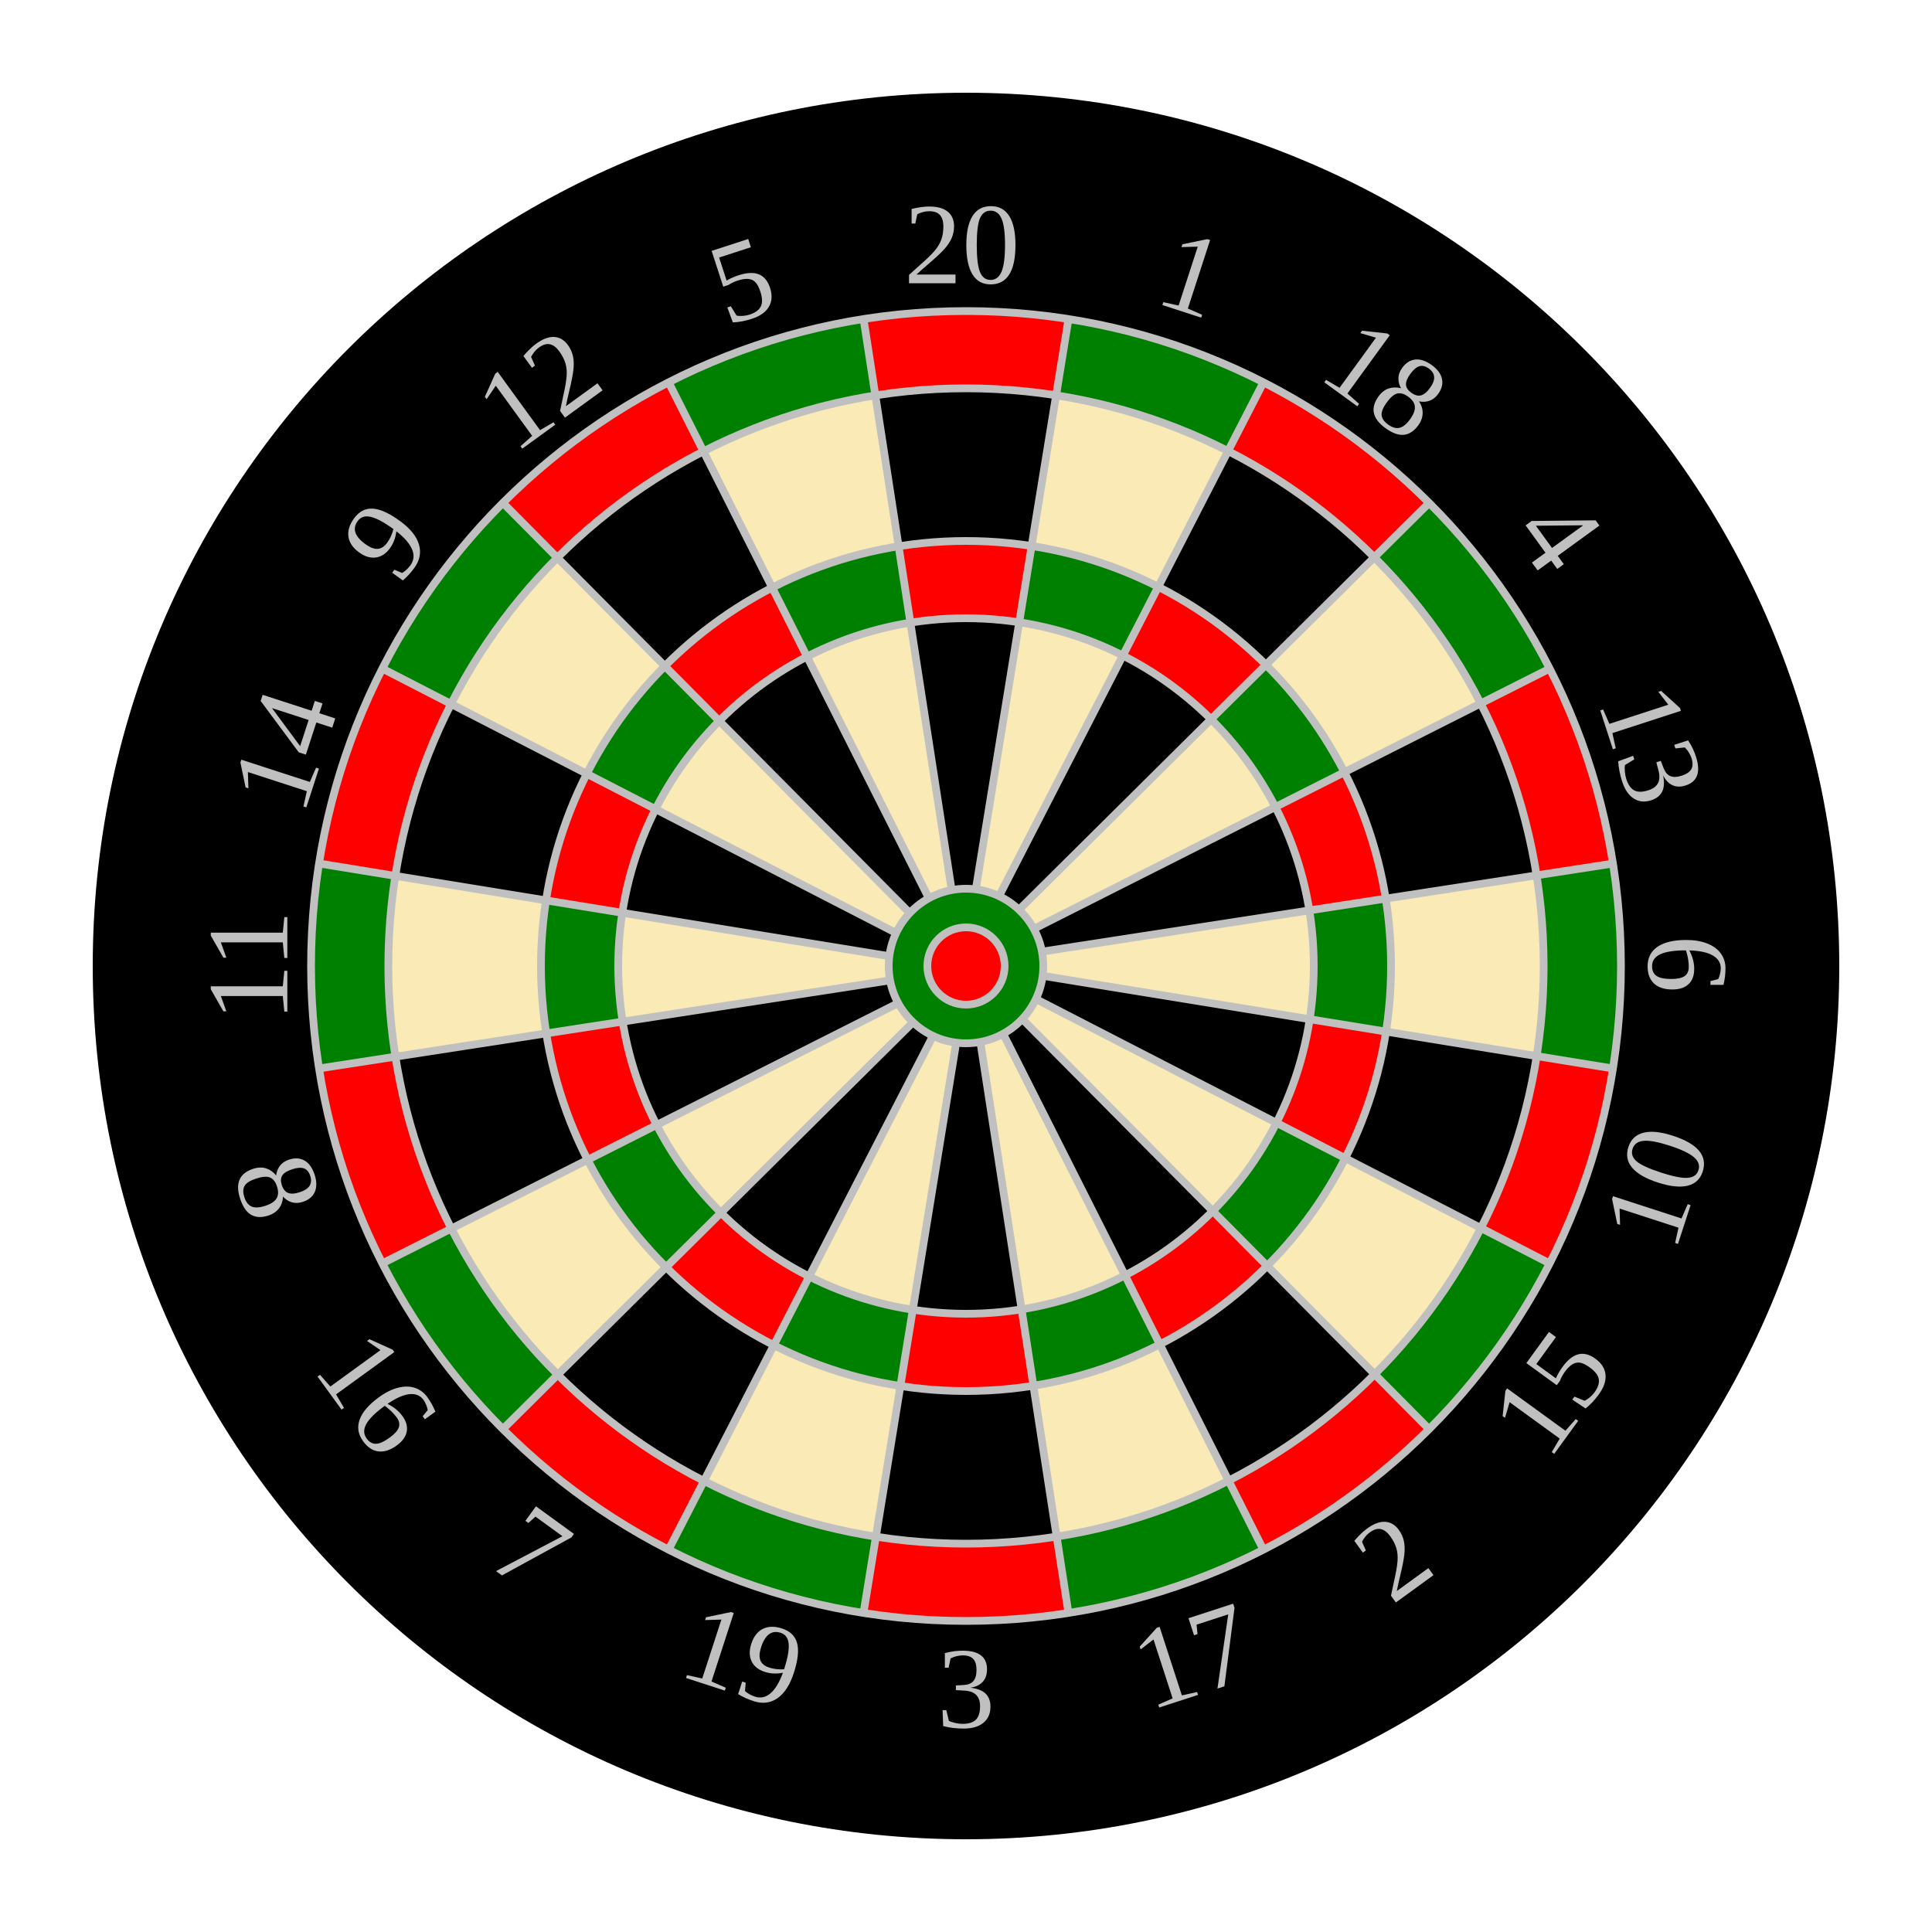
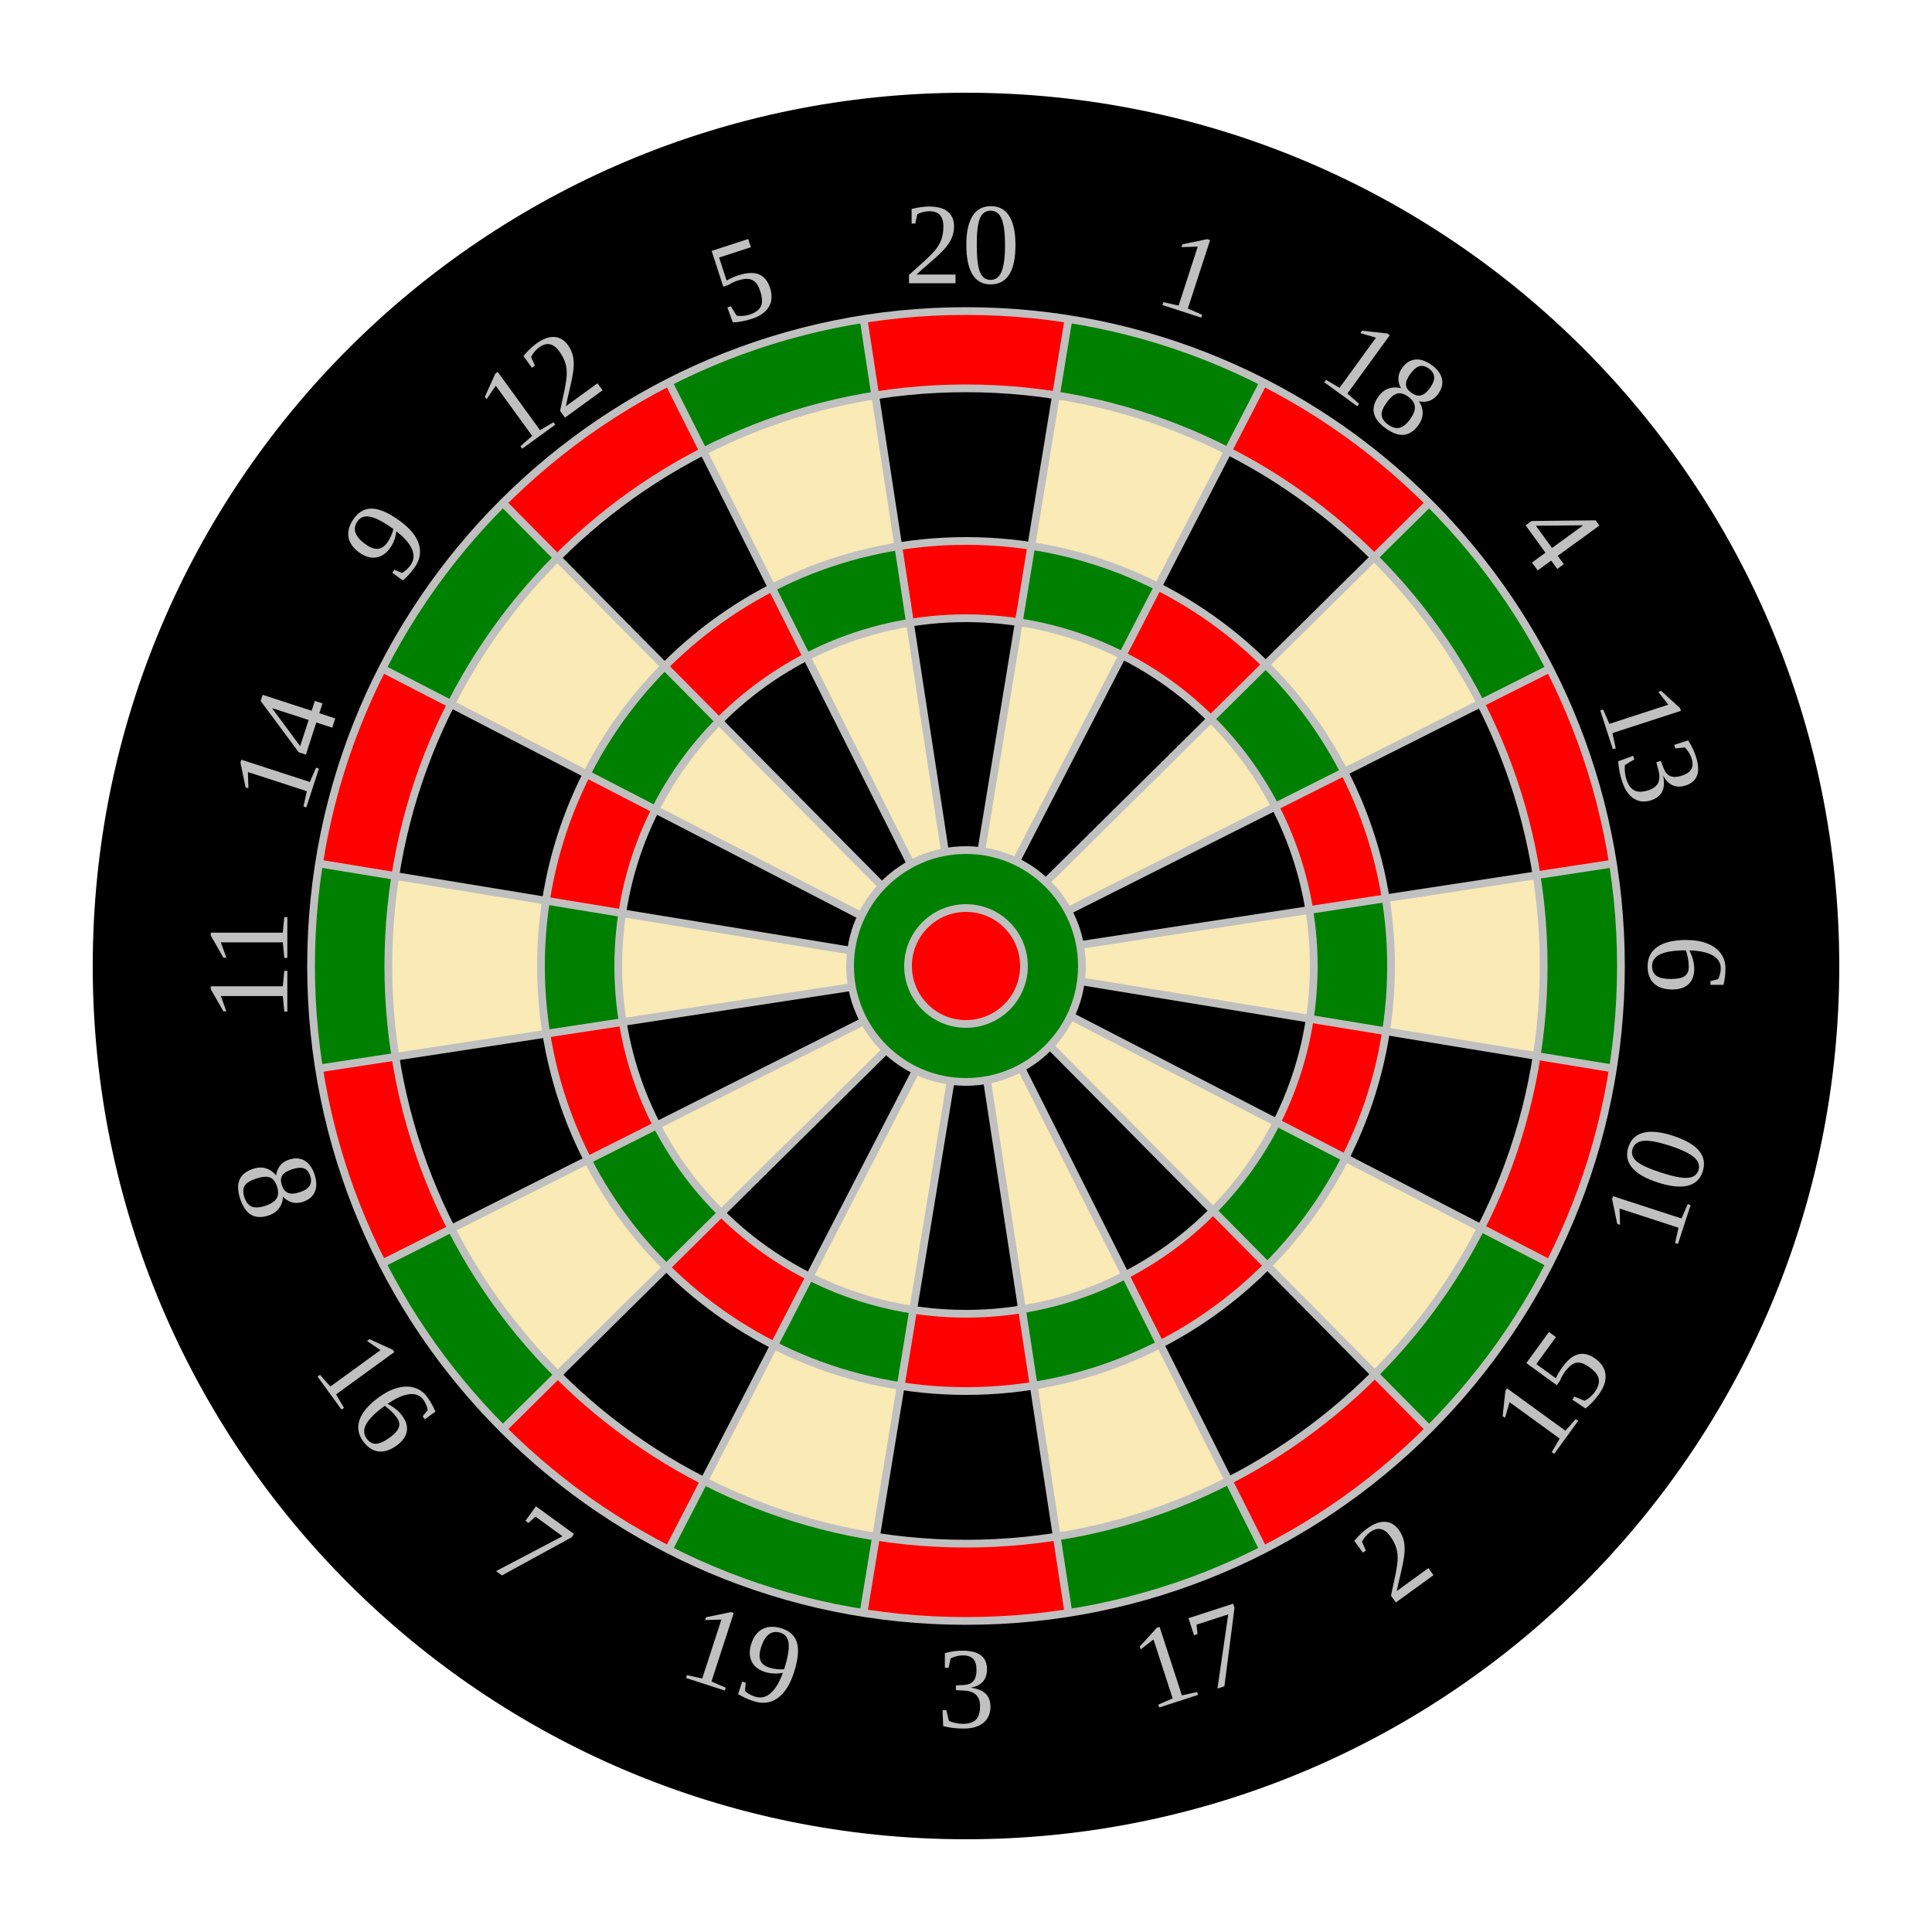
<svg xmlns="http://www.w3.org/2000/svg" xmlns:xlink="http://www.w3.org/1999/xlink" height="200mm" version="1.1" viewBox="-250 -250 500 500" width="200mm" id="svg2">
  <defs id="defs4">
-     <line id="refwire" stroke="Silver" stroke-width="2" x1="2.566" x2="26.52" y1="20" y2="167.4" />
+     <line id="refwire" stroke="Silver" stroke-width="2" x1="4" x2="26.52" y1="30" y2="167.4" />
    <path d="M 0 0 L 15.64 98.77 A 100 100 0 0 1 -15.64 98.77 Z" id="SLICE" stroke-width="0" />
    <use id="double" transform="scale(1.695)" xlink:href="#SLICE" />
    <use id="outer" transform="scale(1.495)" xlink:href="#SLICE" />
    <use id="triple" transform="scale(1.10)" xlink:href="#SLICE" />
    <use id="inner" transform="scale(0.90)" xlink:href="#SLICE" />
  </defs>
  <g transform="scale(1,-1)" id="g12">
    <circle r="226" id="circle14" fill="black" />
    <g id="dartboard">
      <g id="g17">
        <use xlink:href="#double" id="use19" fill="red" />
        <use xlink:href="#outer" id="use21" fill="black" />
        <use xlink:href="#triple" id="use23" fill="red" />
        <use xlink:href="#inner" id="use25" fill="black" />
      </g>
      <g transform="rotate(18)" id="g27">
        <use xlink:href="#double" id="use29" fill="green" />
        <use xlink:href="#outer" id="use31" fill="rgb(249, 234, 182)" />
        <use xlink:href="#triple" id="use33" fill="green" />
        <use xlink:href="#inner" id="use35" fill="rgb(249, 234, 182)" />
      </g>
      <g transform="rotate(36)" id="g37">
        <use xlink:href="#double" id="use39" fill="red" />
        <use xlink:href="#outer" id="use41" fill="black" />
        <use xlink:href="#triple" id="use43" fill="red" />
        <use xlink:href="#inner" id="use45" fill="black" />
      </g>
      <g transform="rotate(54)" id="g47">
        <use xlink:href="#double" id="use49" fill="green" />
        <use xlink:href="#outer" id="use51" fill="rgb(249, 234, 182)" />
        <use xlink:href="#triple" id="use53" fill="green" />
        <use xlink:href="#inner" id="use55" fill="rgb(249, 234, 182)" />
      </g>
      <g transform="rotate(72)" id="g57">
        <use xlink:href="#double" id="use59" fill="red" />
        <use xlink:href="#outer" id="use61" fill="black" />
        <use xlink:href="#triple" id="use63" fill="red" />
        <use xlink:href="#inner" id="use65" fill="black" />
      </g>
      <g transform="rotate(90)" id="g67">
        <use xlink:href="#double" id="use69" fill="green" />
        <use xlink:href="#outer" id="use71" fill="rgb(249, 234, 182)" />
        <use xlink:href="#triple" id="use73" fill="green" />
        <use xlink:href="#inner" id="use75" fill="rgb(249, 234, 182)" />
      </g>
      <g transform="rotate(108)" id="g77">
        <use xlink:href="#double" id="use79" fill="red" />
        <use xlink:href="#outer" id="use81" fill="black" />
        <use xlink:href="#triple" id="use83" fill="red" />
        <use xlink:href="#inner" id="use85" fill="black" />
      </g>
      <g transform="rotate(126)" id="g87">
        <use xlink:href="#double" id="use89" fill="green" />
        <use xlink:href="#outer" id="use91" fill="rgb(249, 234, 182)" />
        <use xlink:href="#triple" id="use93" fill="green" />
        <use xlink:href="#inner" id="use95" fill="rgb(249, 234, 182)" />
      </g>
      <g transform="rotate(144)" id="g97">
        <use xlink:href="#double" id="use99" fill="red" />
        <use xlink:href="#outer" id="use101" fill="black" />
        <use xlink:href="#triple" id="use103" fill="red" />
        <use xlink:href="#inner" id="use105" fill="black" />
      </g>
      <g transform="rotate(162)" id="g107">
        <use xlink:href="#double" id="use109" fill="green" />
        <use xlink:href="#outer" id="use111" fill="rgb(249, 234, 182)" />
        <use xlink:href="#triple" id="use113" fill="green" />
        <use xlink:href="#inner" id="use115" fill="rgb(249, 234, 182)" />
      </g>
      <g transform="rotate(180)" id="g117">
        <use xlink:href="#double" id="use119" fill="red" />
        <use xlink:href="#outer" id="use121" fill="black" />
        <use xlink:href="#triple" id="use123" fill="red" />
        <use xlink:href="#inner" id="use125" fill="black" />
      </g>
      <g transform="rotate(198)" id="g127">
        <use xlink:href="#double" id="use129" fill="green" />
        <use xlink:href="#outer" id="use131" fill="rgb(249, 234, 182)" />
        <use xlink:href="#triple" id="use133" fill="green" />
        <use xlink:href="#inner" id="use135" fill="rgb(249, 234, 182)" />
      </g>
      <g transform="rotate(216)" id="g137">
        <use xlink:href="#double" id="use139" fill="red" />
        <use xlink:href="#outer" id="use141" fill="black" />
        <use xlink:href="#triple" id="use143" fill="red" />
        <use xlink:href="#inner" id="use145" fill="black" />
      </g>
      <g transform="rotate(234)" id="g147">
        <use xlink:href="#double" id="use149" fill="green" />
        <use xlink:href="#outer" id="use151" fill="rgb(249, 234, 182)" />
        <use xlink:href="#triple" id="use153" fill="green" />
        <use xlink:href="#inner" id="use155" fill="rgb(249, 234, 182)" />
      </g>
      <g transform="rotate(252)" id="g157">
        <use xlink:href="#double" id="use159" fill="red" />
        <use xlink:href="#outer" id="use161" fill="black" />
        <use xlink:href="#triple" id="use163" fill="red" />
        <use xlink:href="#inner" id="use165" fill="black" />
      </g>
      <g transform="rotate(270)" id="g167">
        <use xlink:href="#double" id="use169" fill="green" />
        <use xlink:href="#outer" id="use171" fill="rgb(249, 234, 182)" />
        <use xlink:href="#triple" id="use173" fill="green" />
        <use xlink:href="#inner" id="use175" fill="rgb(249, 234, 182)" />
      </g>
      <g transform="rotate(288)" id="g177">
        <use xlink:href="#double" id="use179" fill="red" />
        <use xlink:href="#outer" id="use181" fill="black" />
        <use xlink:href="#triple" id="use183" fill="red" />
        <use xlink:href="#inner" id="use185" fill="black" />
      </g>
      <g transform="rotate(306)" id="g187">
        <use xlink:href="#double" id="use189" fill="green" />
        <use xlink:href="#outer" id="use191" fill="rgb(249, 234, 182)" />
        <use xlink:href="#triple" id="use193" fill="green" />
        <use xlink:href="#inner" id="use195" fill="rgb(249, 234, 182)" />
      </g>
      <g transform="rotate(324)" id="g197">
        <use xlink:href="#double" id="use199" fill="red" />
        <use xlink:href="#outer" id="use201" fill="black" />
        <use xlink:href="#triple" id="use203" fill="red" />
        <use xlink:href="#inner" id="use205" fill="black" />
      </g>
      <g transform="rotate(342)" id="g207">
        <use xlink:href="#double" id="use209" fill="green" />
        <use xlink:href="#outer" id="use211" fill="rgb(249, 234, 182)" />
        <use xlink:href="#triple" id="use213" fill="green" />
        <use xlink:href="#inner" id="use215" fill="rgb(249, 234, 182)" />
      </g>
-       <circle r="20" id="circle217" stroke-width="0" fill="green" />
-       <circle r="10" id="circle219" stroke-width="0" fill="red" />
+       <circle r="30" id="circle217" stroke-width="0" fill="green" />
+       <circle r="15" id="circle219" stroke-width="0" fill="red" />
      <g id="grid">
        <use xlink:href="#refwire" id="use222" />
        <use transform="rotate(18)" xlink:href="#refwire" id="use224" />
        <use transform="rotate(36)" xlink:href="#refwire" id="use226" />
        <use transform="rotate(54)" xlink:href="#refwire" id="use228" />
        <use transform="rotate(72)" xlink:href="#refwire" id="use230" />
        <use transform="rotate(90)" xlink:href="#refwire" id="use232" />
        <use transform="rotate(108)" xlink:href="#refwire" id="use234" />
        <use transform="rotate(126)" xlink:href="#refwire" id="use236" />
        <use transform="rotate(144)" xlink:href="#refwire" id="use238" />
        <use transform="rotate(162)" xlink:href="#refwire" id="use240" />
        <use transform="rotate(180)" xlink:href="#refwire" id="use242" />
        <use transform="rotate(198)" xlink:href="#refwire" id="use244" />
        <use transform="rotate(216)" xlink:href="#refwire" id="use246" />
        <use transform="rotate(234)" xlink:href="#refwire" id="use248" />
        <use transform="rotate(252)" xlink:href="#refwire" id="use250" />
        <use transform="rotate(270)" xlink:href="#refwire" id="use252" />
        <use transform="rotate(288)" xlink:href="#refwire" id="use254" />
        <use transform="rotate(306)" xlink:href="#refwire" id="use256" />
        <use transform="rotate(324)" xlink:href="#refwire" id="use258" />
        <use transform="rotate(342)" xlink:href="#refwire" id="use260" />
        <circle r="169.5" id="circle262" stroke-width="2" stroke="Silver" fill="none" />
        <circle r="149.5" id="circle264" stroke-width="2" stroke="Silver" fill="none" />
        <circle r="110" id="circle266" stroke-width="2" stroke="Silver" fill="none" />
        <circle r="90" id="circle268" stroke-width="2" stroke="Silver" fill="none" />
-         <circle r="20" id="circle270" stroke-width="2" stroke="Silver" fill="none" />
-         <circle r="10" id="circle272" stroke-width="2" stroke="Silver" fill="none" />
+         <circle r="30" id="circle270" stroke-width="2" stroke="Silver" fill="none" />
+         <circle r="15" id="circle272" stroke-width="2" stroke="Silver" fill="none" />
      </g>
    </g>
  </g>
  <g id="numbers" pointer-events="none">
    <text font-size="30" style="font-weight:200;font-size:30px;text-anchor:middle;fill:#c0c0c0" transform="matrix(0,1,-1,0,0,0)" y="-176.695" id="text275" x="-0.53">6</text>
    <text font-size="30" style="font-weight:200;font-size:30px;text-anchor:middle;fill:#c0c0c0" transform="matrix(0.309017,0.9510565,-0.9510565,0.309017,0,0)" y="-176.552" id="text277" x="0.178">13</text>
    <text font-size="30" style="font-weight:200;font-size:30px;text-anchor:middle;fill:#c0c0c0" transform="matrix(0.5877853,0.809017,-0.809017,0.5877853,0,0)" y="-179.867" id="text279" x="-0.224">4</text>
    <text font-size="30" style="font-weight:200;font-size:30px;text-anchor:middle;fill:#c0c0c0" transform="matrix(0.809017,0.5877853,-0.5877853,0.809017,0,0)" y="-176.714" id="text281" x="-1.413">18</text>
    <text font-size="30" style="font-weight:200;font-size:30px;text-anchor:middle;fill:#c0c0c0" transform="matrix(0.9510565,0.309017,-0.309017,0.9510565,0,0)" y="-178.39" id="text283" x="0.338">1</text>
    <text font-size="30" style="font-weight:200;font-size:30px;text-anchor:middle;fill:#c0c0c0" y="-176.695" id="text285" x="-1.059">20</text>
    <text font-size="30" style="font-weight:200;font-size:30px;text-anchor:middle;fill:#c0c0c0" transform="matrix(0.9510565,-0.309017,0.309017,0.9510565,0,0)" y="-176.715" id="text287" x="-0.326">5</text>
    <text font-size="30" style="font-weight:200;font-size:30px;text-anchor:middle;fill:#c0c0c0" transform="matrix(0.809017,-0.5877853,0.5877853,0.809017,0,0)" y="-175.816" id="text289" x="-1.858">12</text>
    <text font-size="30" style="font-weight:200;font-size:30px;text-anchor:middle;fill:#c0c0c0" transform="matrix(0.5877853,-0.809017,0.809017,0.5877853,0,0)" y="-176.362" id="text291" x="0.806">9</text>
    <text font-size="30" style="font-weight:200;font-size:30px;text-anchor:middle;fill:#c0c0c0" transform="matrix(0.309017,-0.9510565,0.9510565,0.309017,0,0)" y="-175.053" id="text293" x="-1.362">14</text>
    <text font-size="30" style="font-weight:200;font-size:30px;text-anchor:middle;fill:#c0c0c0" transform="matrix(0,-1,1,0,0,0)" y="-175.636" id="text295" x="1.4918404e-015">11</text>
    <text font-size="30" style="font-weight:200;font-size:30px;text-anchor:middle;fill:#c0c0c0" transform="matrix(0.309017,0.9510565,-0.9510565,0.309017,0,0)" y="196.966" id="text297" x="-0.731">8</text>
    <text font-size="30" style="font-weight:200;font-size:30px;text-anchor:middle;fill:#c0c0c0" transform="matrix(0.5877853,0.809017,-0.809017,0.5877853,0,0)" y="198.224" id="text299" x="-0.315">16</text>
    <text font-size="30" style="font-weight:200;font-size:30px;text-anchor:middle;fill:#c0c0c0" transform="matrix(0.809017,0.5877853,-0.5877853,0.809017,0,0)" y="198.184" id="text301" x="-2.333">7</text>
    <text font-size="30" style="font-weight:200;font-size:30px;text-anchor:middle;fill:#c0c0c0" transform="matrix(0.9510565,0.309017,-0.309017,0.9510565,0,0)" y="197.633" id="text303" x="0.391">19</text>
    <text font-size="30" style="font-weight:200;font-size:30px;text-anchor:middle;fill:#c0c0c0" y="197.055" id="text305">3</text>
    <text font-size="30" style="font-weight:200;font-size:30px;text-anchor:middle;fill:#c0c0c0" transform="matrix(0.9510565,-0.309017,0.309017,0.9510565,0,0)" y="197.96" id="text307" x="0.617">17</text>
    <text font-size="30" style="font-weight:200;font-size:30px;text-anchor:middle;fill:#c0c0c0" transform="matrix(0.809017,-0.5877853,0.5877853,0.809017,0,0)" y="198.653" id="text309" x="-0.626">2</text>
    <text font-size="30" style="font-weight:200;font-size:30px;text-anchor:middle;fill:#c0c0c0" transform="matrix(0.5877853,-0.809017,0.809017,0.5877853,0,0)" y="197.367" id="text311" x="-0.308">15</text>
    <text font-size="30" style="font-weight:200;font-size:30px;text-anchor:middle;fill:#c0c0c0" transform="matrix(0.309017,-0.9510565,0.9510565,0.309017,0,0)" y="197.469" id="text313" x="0.895">10</text>
  </g>
</svg>
